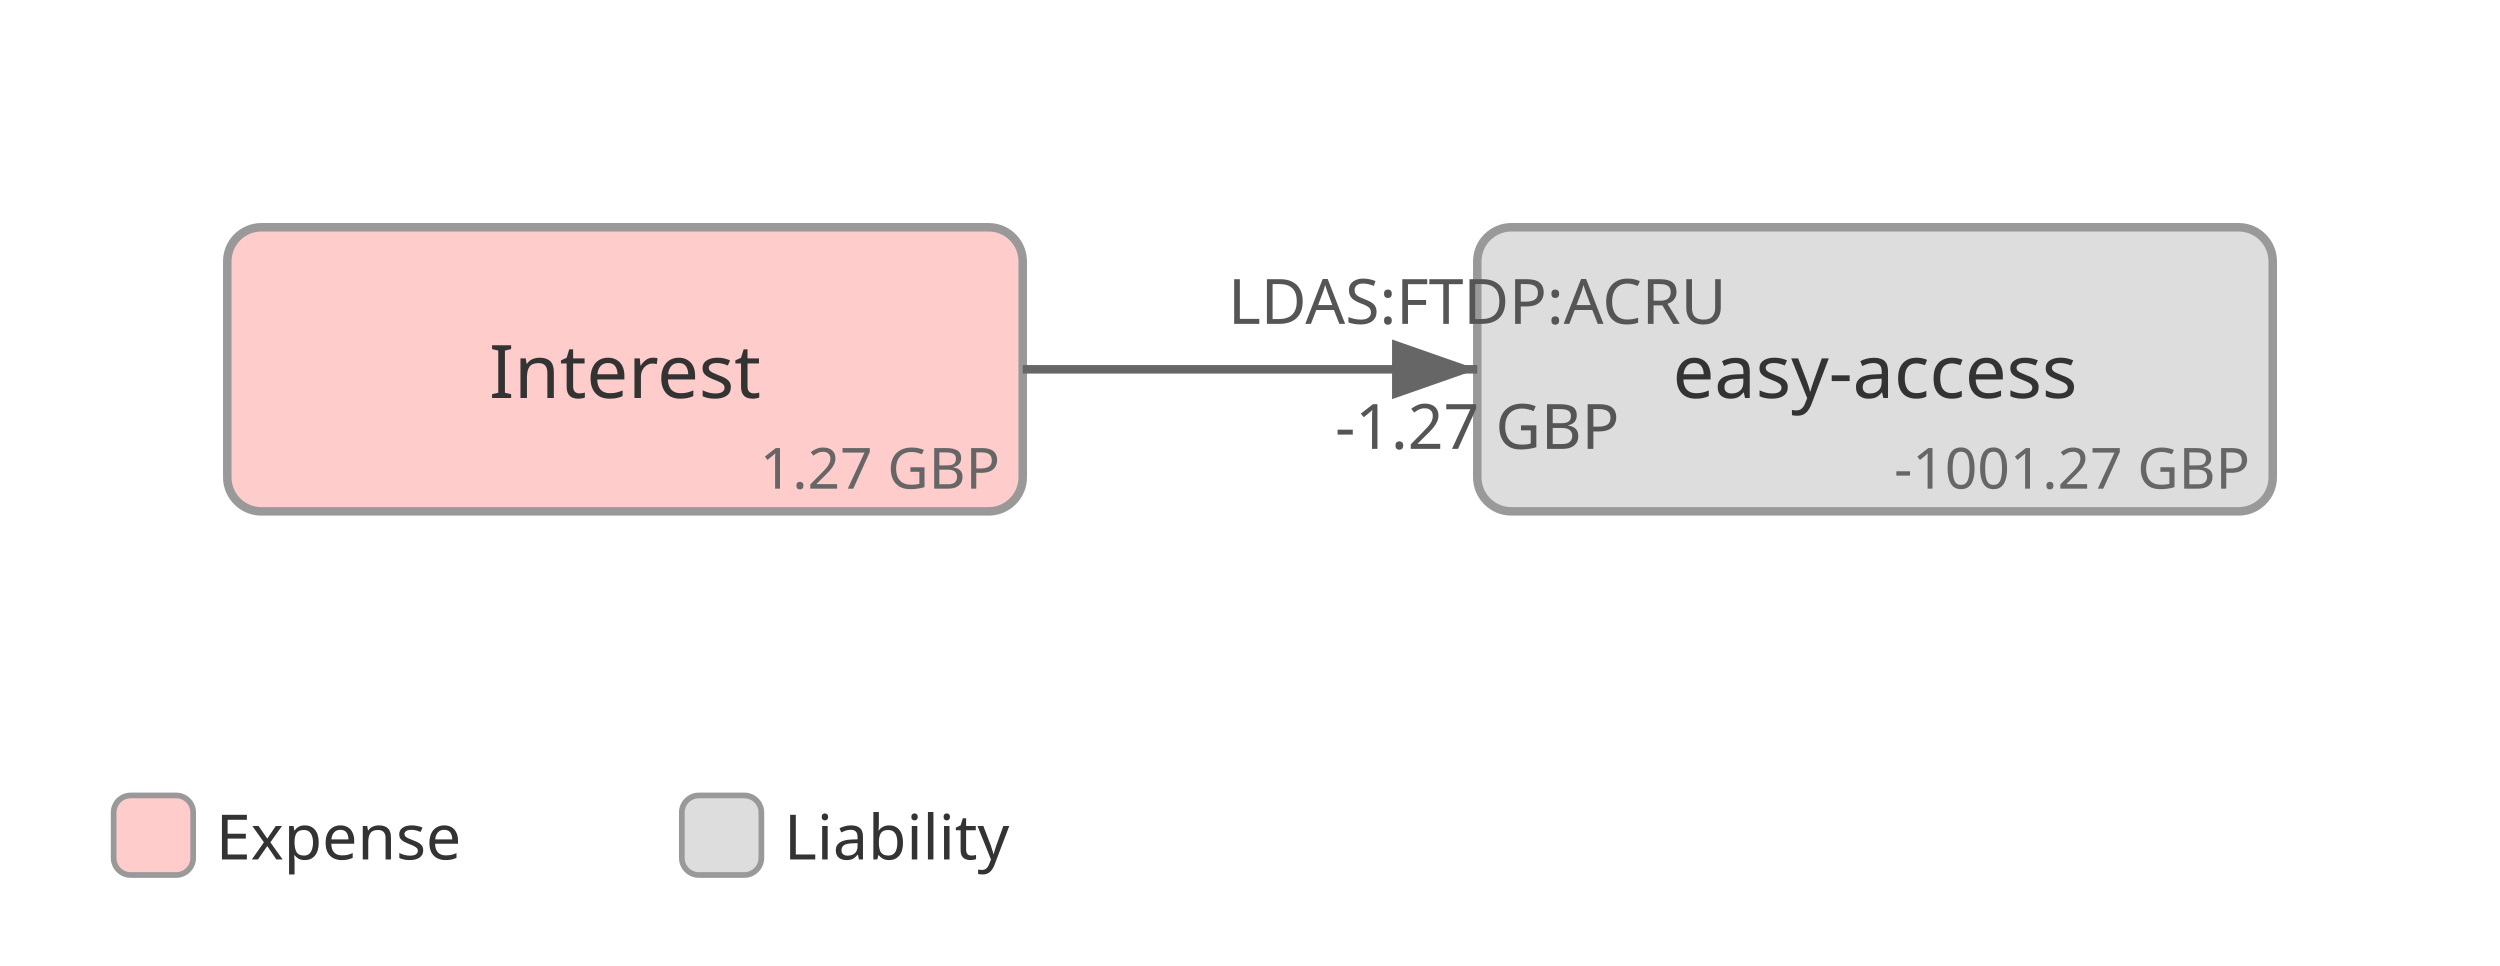
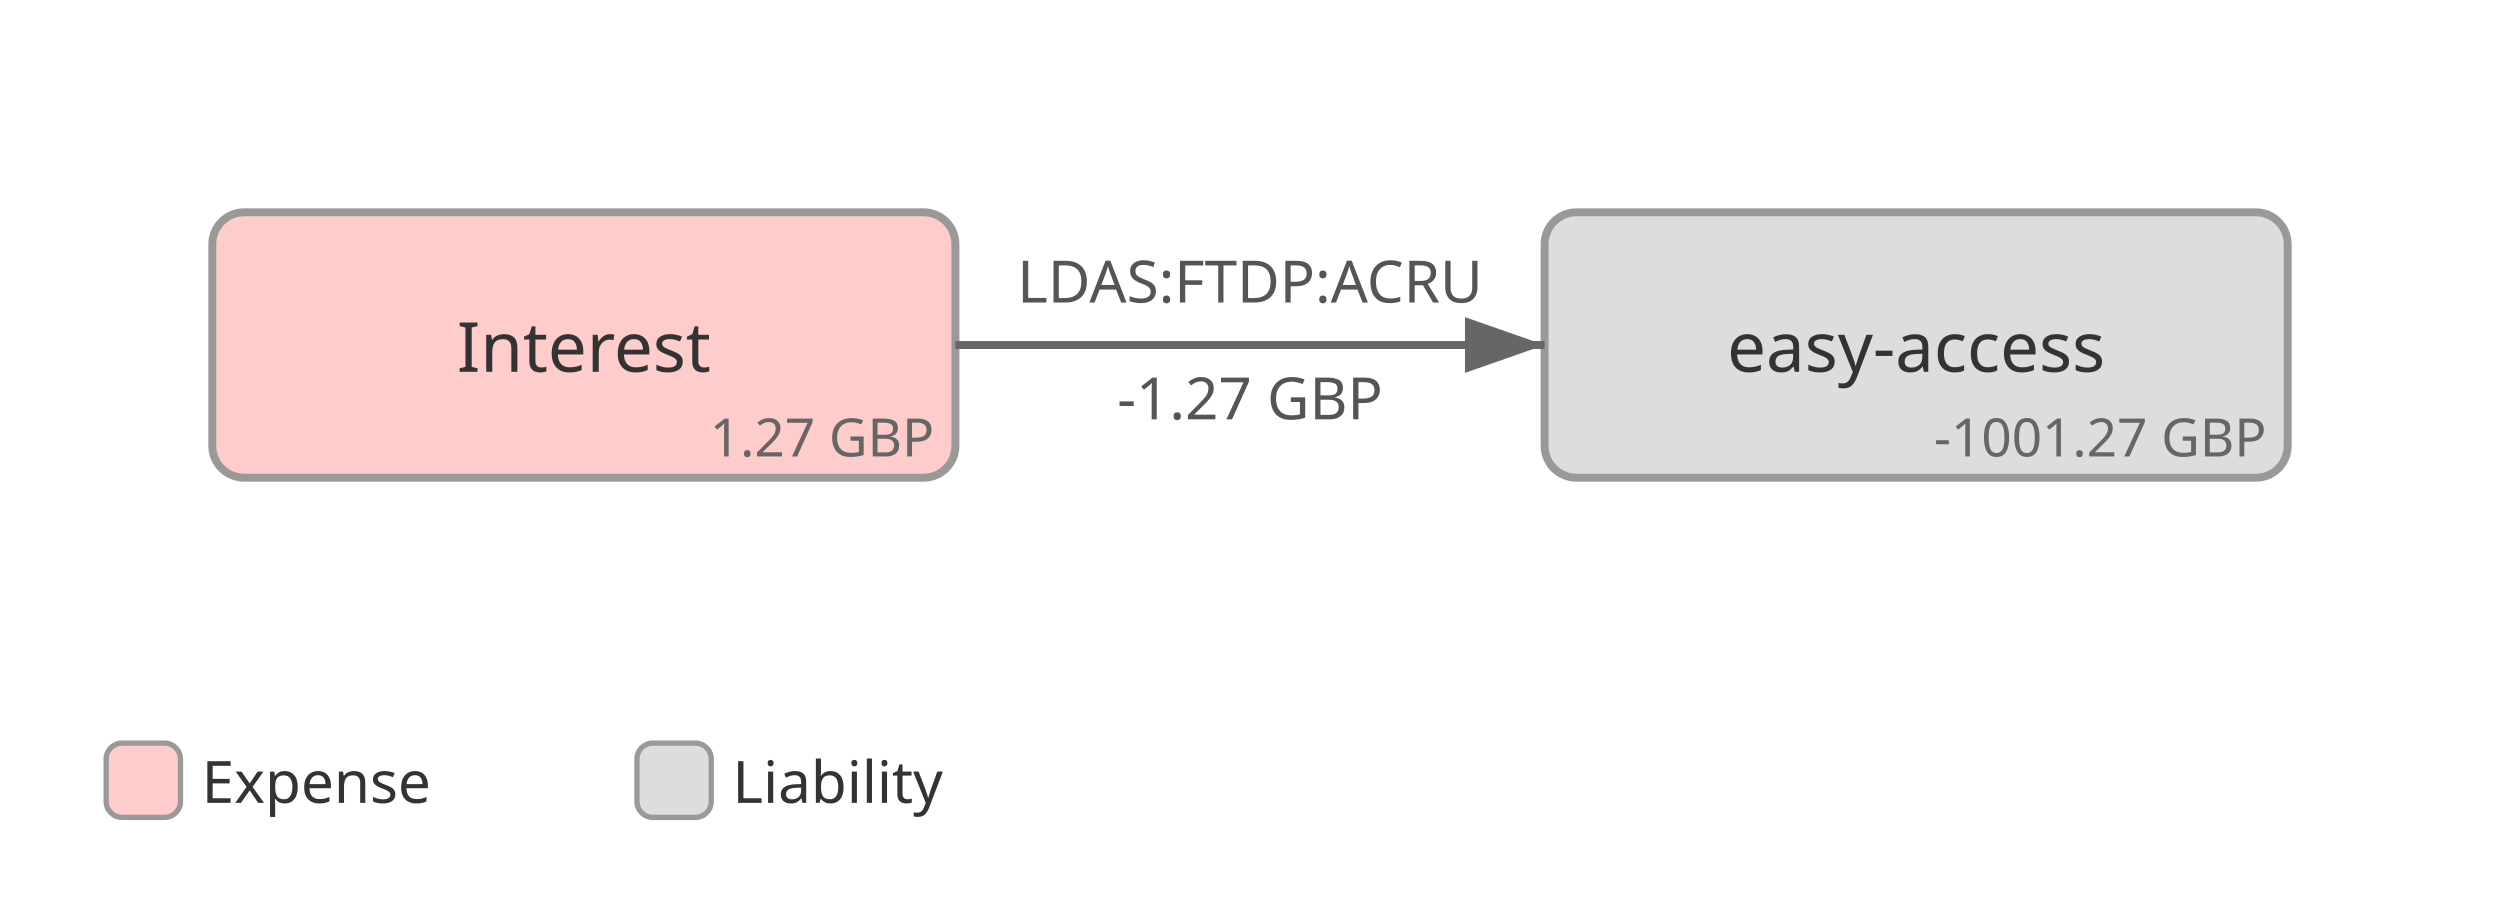
- <svg xmlns="http://www.w3.org/2000/svg" viewBox="0 0 440 170" width="440" height="170">
+ <svg xmlns="http://www.w3.org/2000/svg" viewBox="0 0 471 170" width="471" height="170">
  <defs>
    <marker id="arrowhead" markerWidth="10" markerHeight="7" refX="10" refY="3.5" orient="auto">
      <polygon points="0 0, 10 3.5, 0 7" fill="#666" />
    </marker>
  </defs>
  <style>
  .node rect { stroke: #999; stroke-width: 1.5; rx: 6; ry: 6; }
  .node text { font-family: sans-serif; font-size: 13px; fill: #333; text-anchor: middle; dominant-baseline: central; }
  .node .balance { font-size: 10px; fill: #666; text-anchor: end; dominant-baseline: auto; }
  .edge path { fill: none; stroke: #666; stroke-width: 1.5; marker-end: url(#arrowhead); }
  .edge text { font-family: sans-serif; font-size: 11px; fill: #555; text-anchor: middle; }
  .legend text { font-family: sans-serif; font-size: 11px; fill: #333; dominant-baseline: central; }
  .legend rect { stroke: #999; stroke-width: 1; rx: 3; ry: 3; }
</style>
  <g class="node" transform="translate(40,40)">
    <rect width="140" height="50" fill="#FCC" />
    <text x="70" y="25">Interest</text>
    <text class="balance" x="140" y="50" dx="-4" dy="-4">1.27 GBP</text>
  </g>
-   <g class="node" transform="translate(260,40)">
+   <g class="node" transform="translate(291,40)">
    <rect width="140" height="50" fill="#DDD" />
    <text x="70" y="25">easy-access</text>
    <text class="balance" x="140" y="50" dx="-4" dy="-4">-1001.27 GBP</text>
  </g>
  <g class="edge">
-     <path d="M180.0,65.0 L260.0,65.0" />
-     <text x="260" y="57">LDAS:FTDP:ACRU</text>
-     <text x="260" y="79">-1.27 GBP</text>
+     <path d="M180.0,65.0 L291.0,65.0" />
+     <text x="235.5" y="57">LDAS:FTDP:ACRU</text>
+     <text x="235.5" y="79">-1.27 GBP</text>
  </g>
  <g class="legend" transform="translate(20,170)" dy="-30">
    <rect x="0" y="-30" width="14" height="14" fill="#FCC" />
    <text x="18" y="-23">Expense</text>
    <rect x="100" y="-30" width="14" height="14" fill="#DDD" />
    <text x="118" y="-23">Liability</text>
  </g>
</svg>
